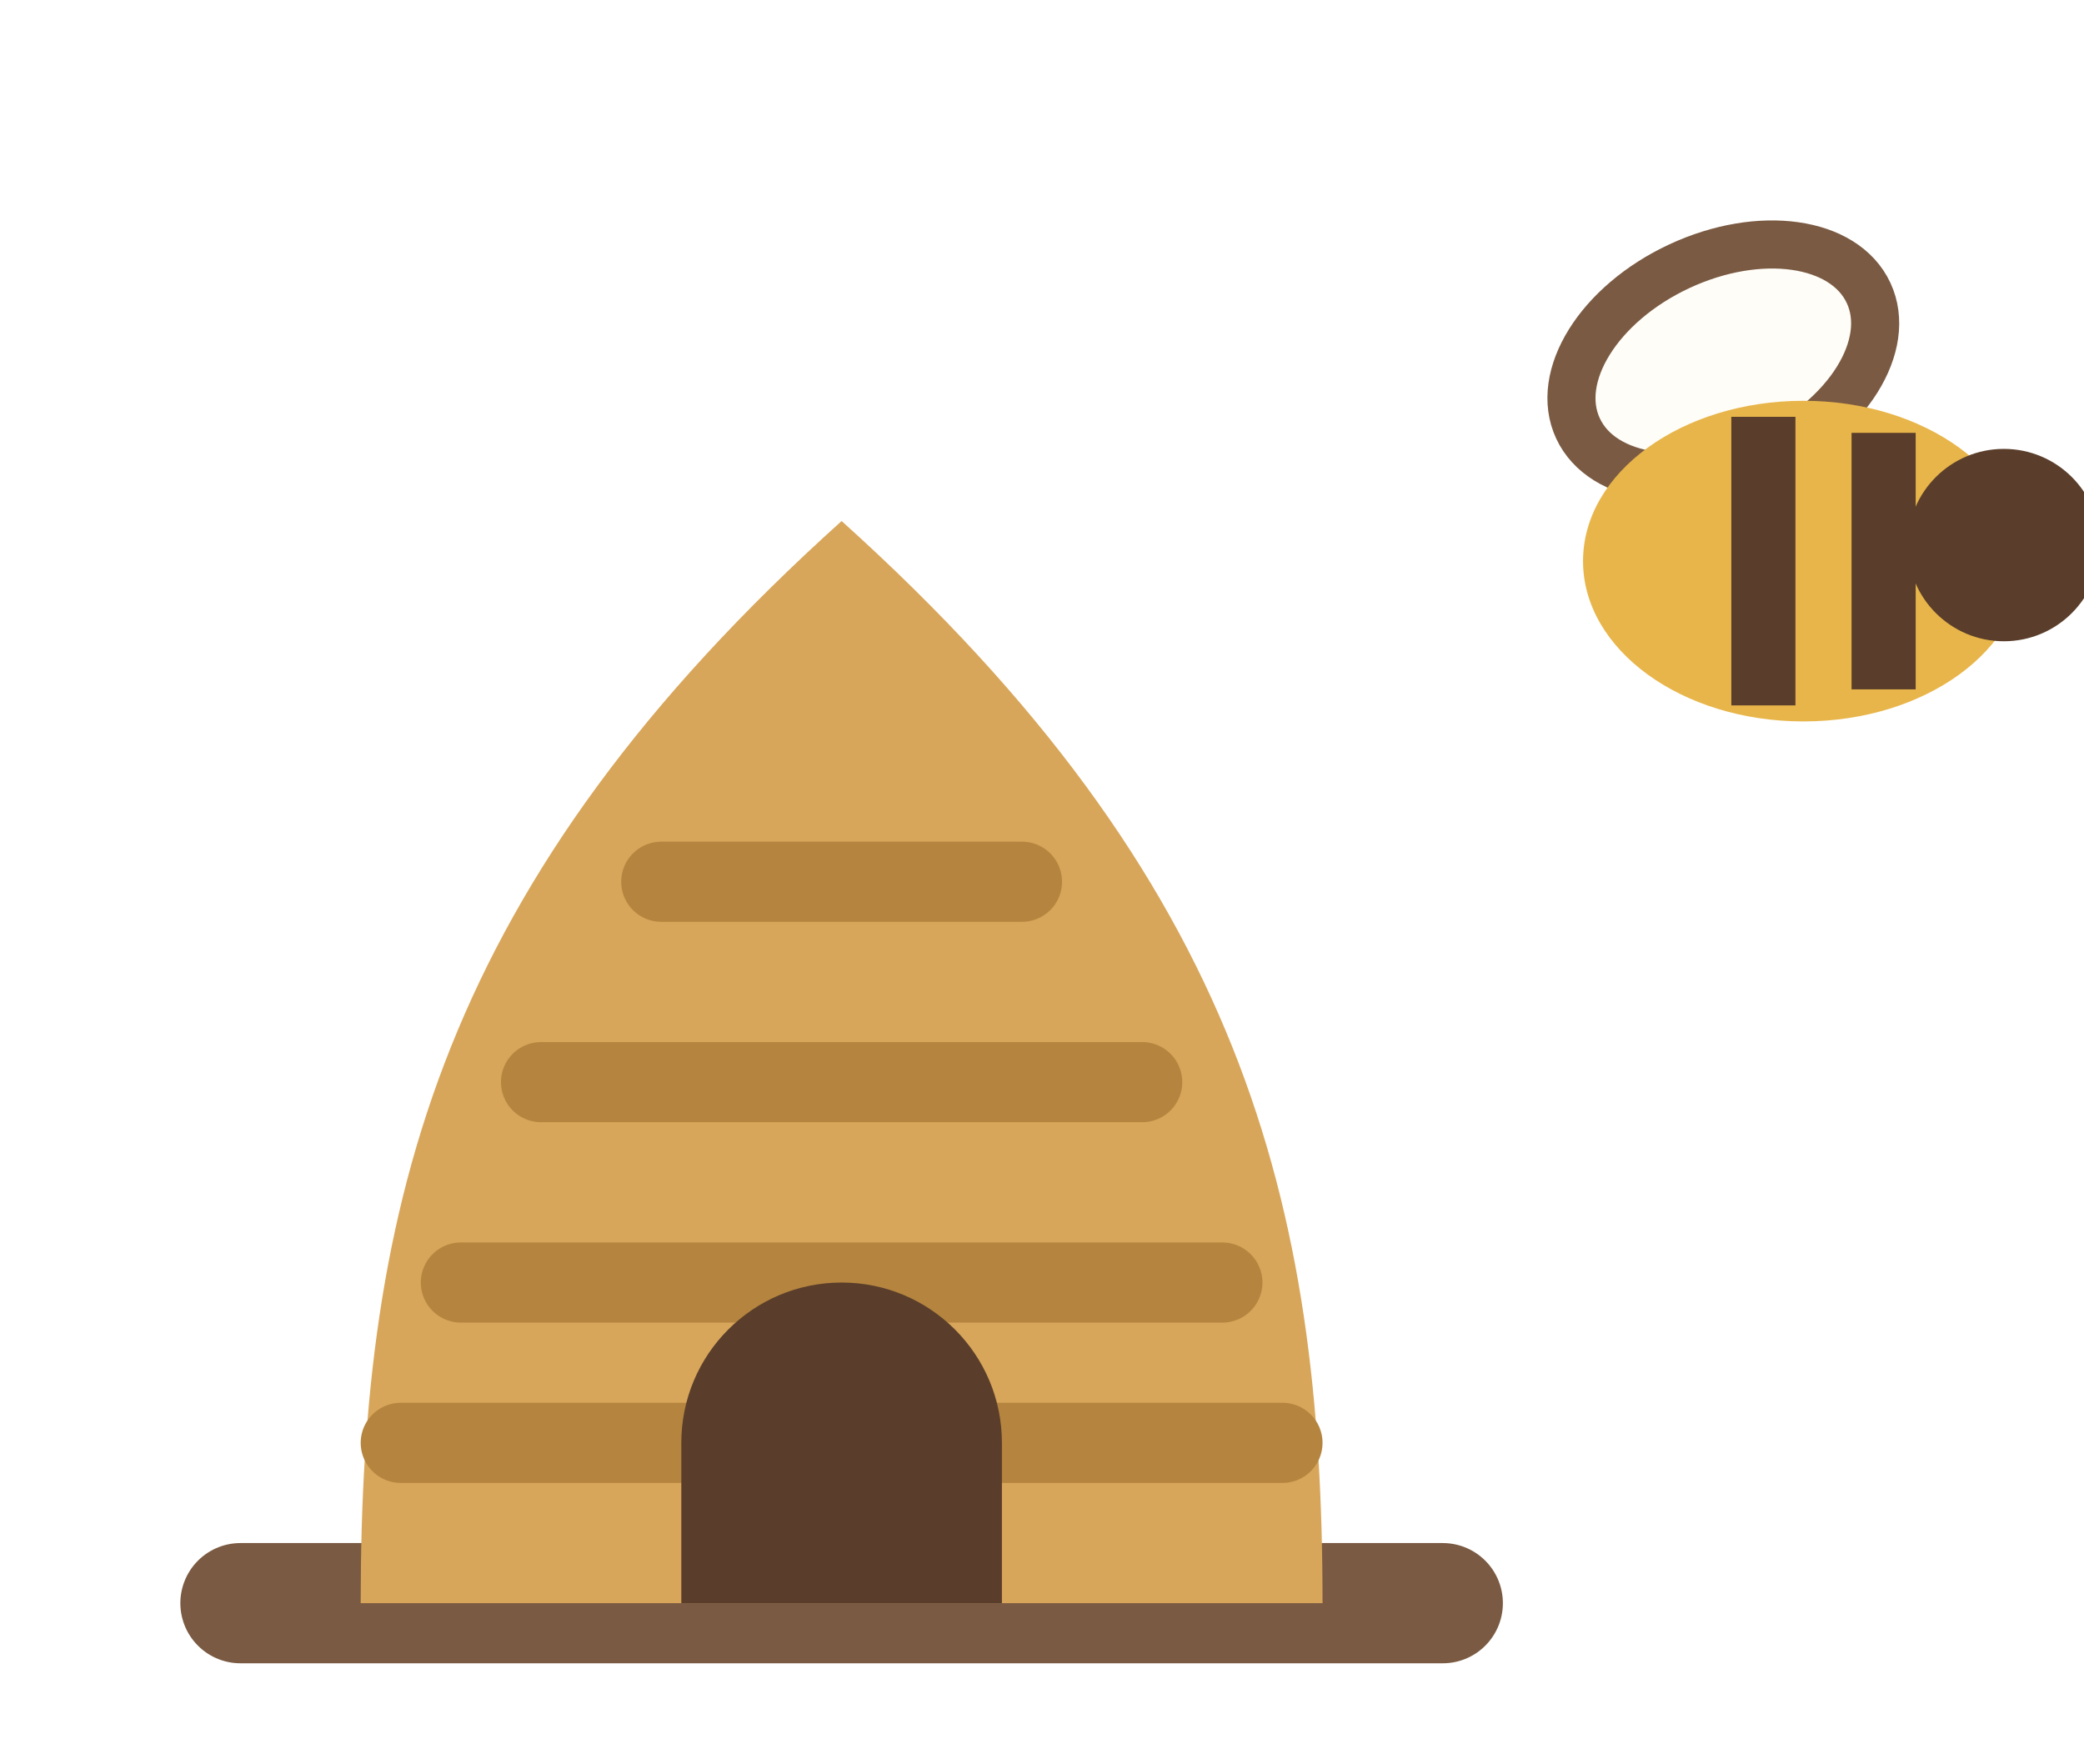
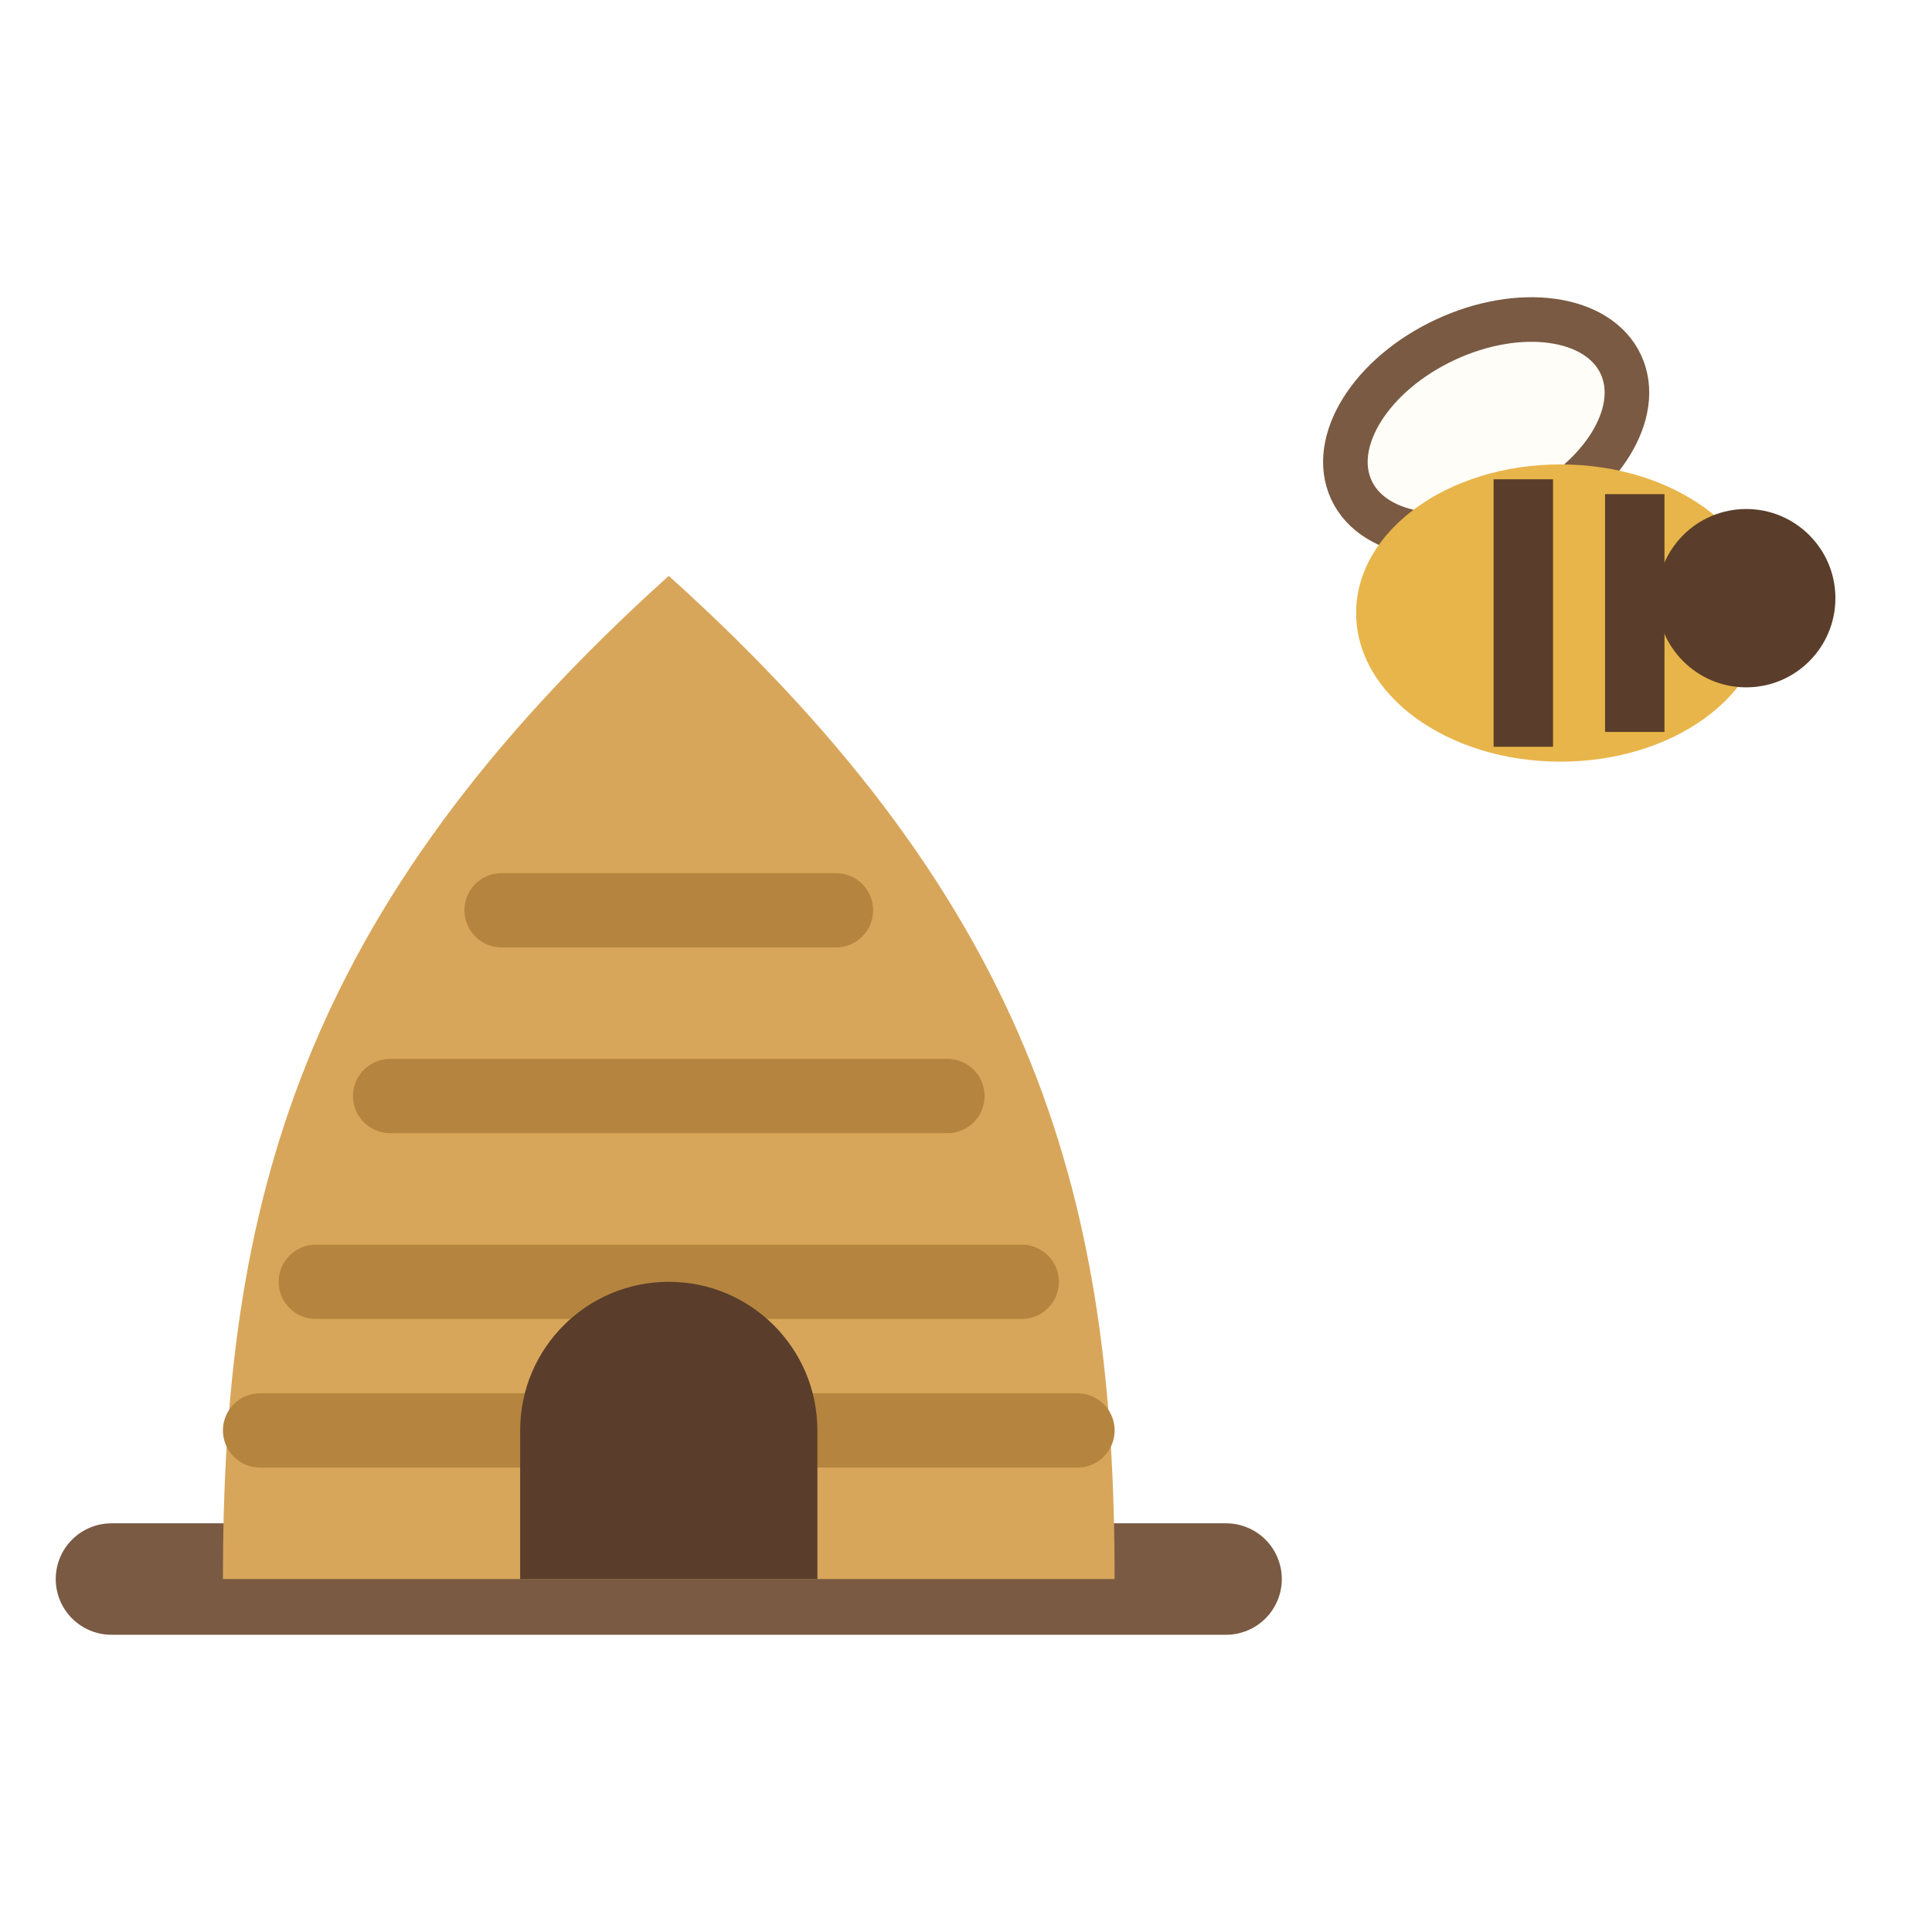
- <svg xmlns="http://www.w3.org/2000/svg" viewBox="0 0 52 44">
+ <svg xmlns="http://www.w3.org/2000/svg" viewBox="3 -2.5 52 52">
  <path d="M6 40 h30" stroke="#7A5A42" stroke-width="3" stroke-linecap="round" />
  <path d="M9 40 C9 30 11 22 21 13 C31 22 33 30 33 40z" fill="#D8A65A" />
  <path d="M11.5 32 h19 M10 36 h22 M13.5 27 h15 M16.5 22 h9" stroke="#B5853F" stroke-width="2" stroke-linecap="round" />
  <path d="M17 40 v-4 a4 4 0 0 1 8 0 v4z" fill="#5A3E2B" />
  <ellipse cx="43" cy="9" rx="4" ry="2.6" fill="#FFFDF8" stroke="#7A5A42" stroke-width="1.2" transform="rotate(-25 43 9)" />
  <ellipse cx="45" cy="14" rx="5.5" ry="4" fill="#E8B54A" />
  <path d="M44 10.4 v7.2 M47 10.8 v6.4" stroke="#5A3E2B" stroke-width="1.6" />
  <circle cx="50" cy="13.6" r="2.4" fill="#5A3E2B" />
</svg>
